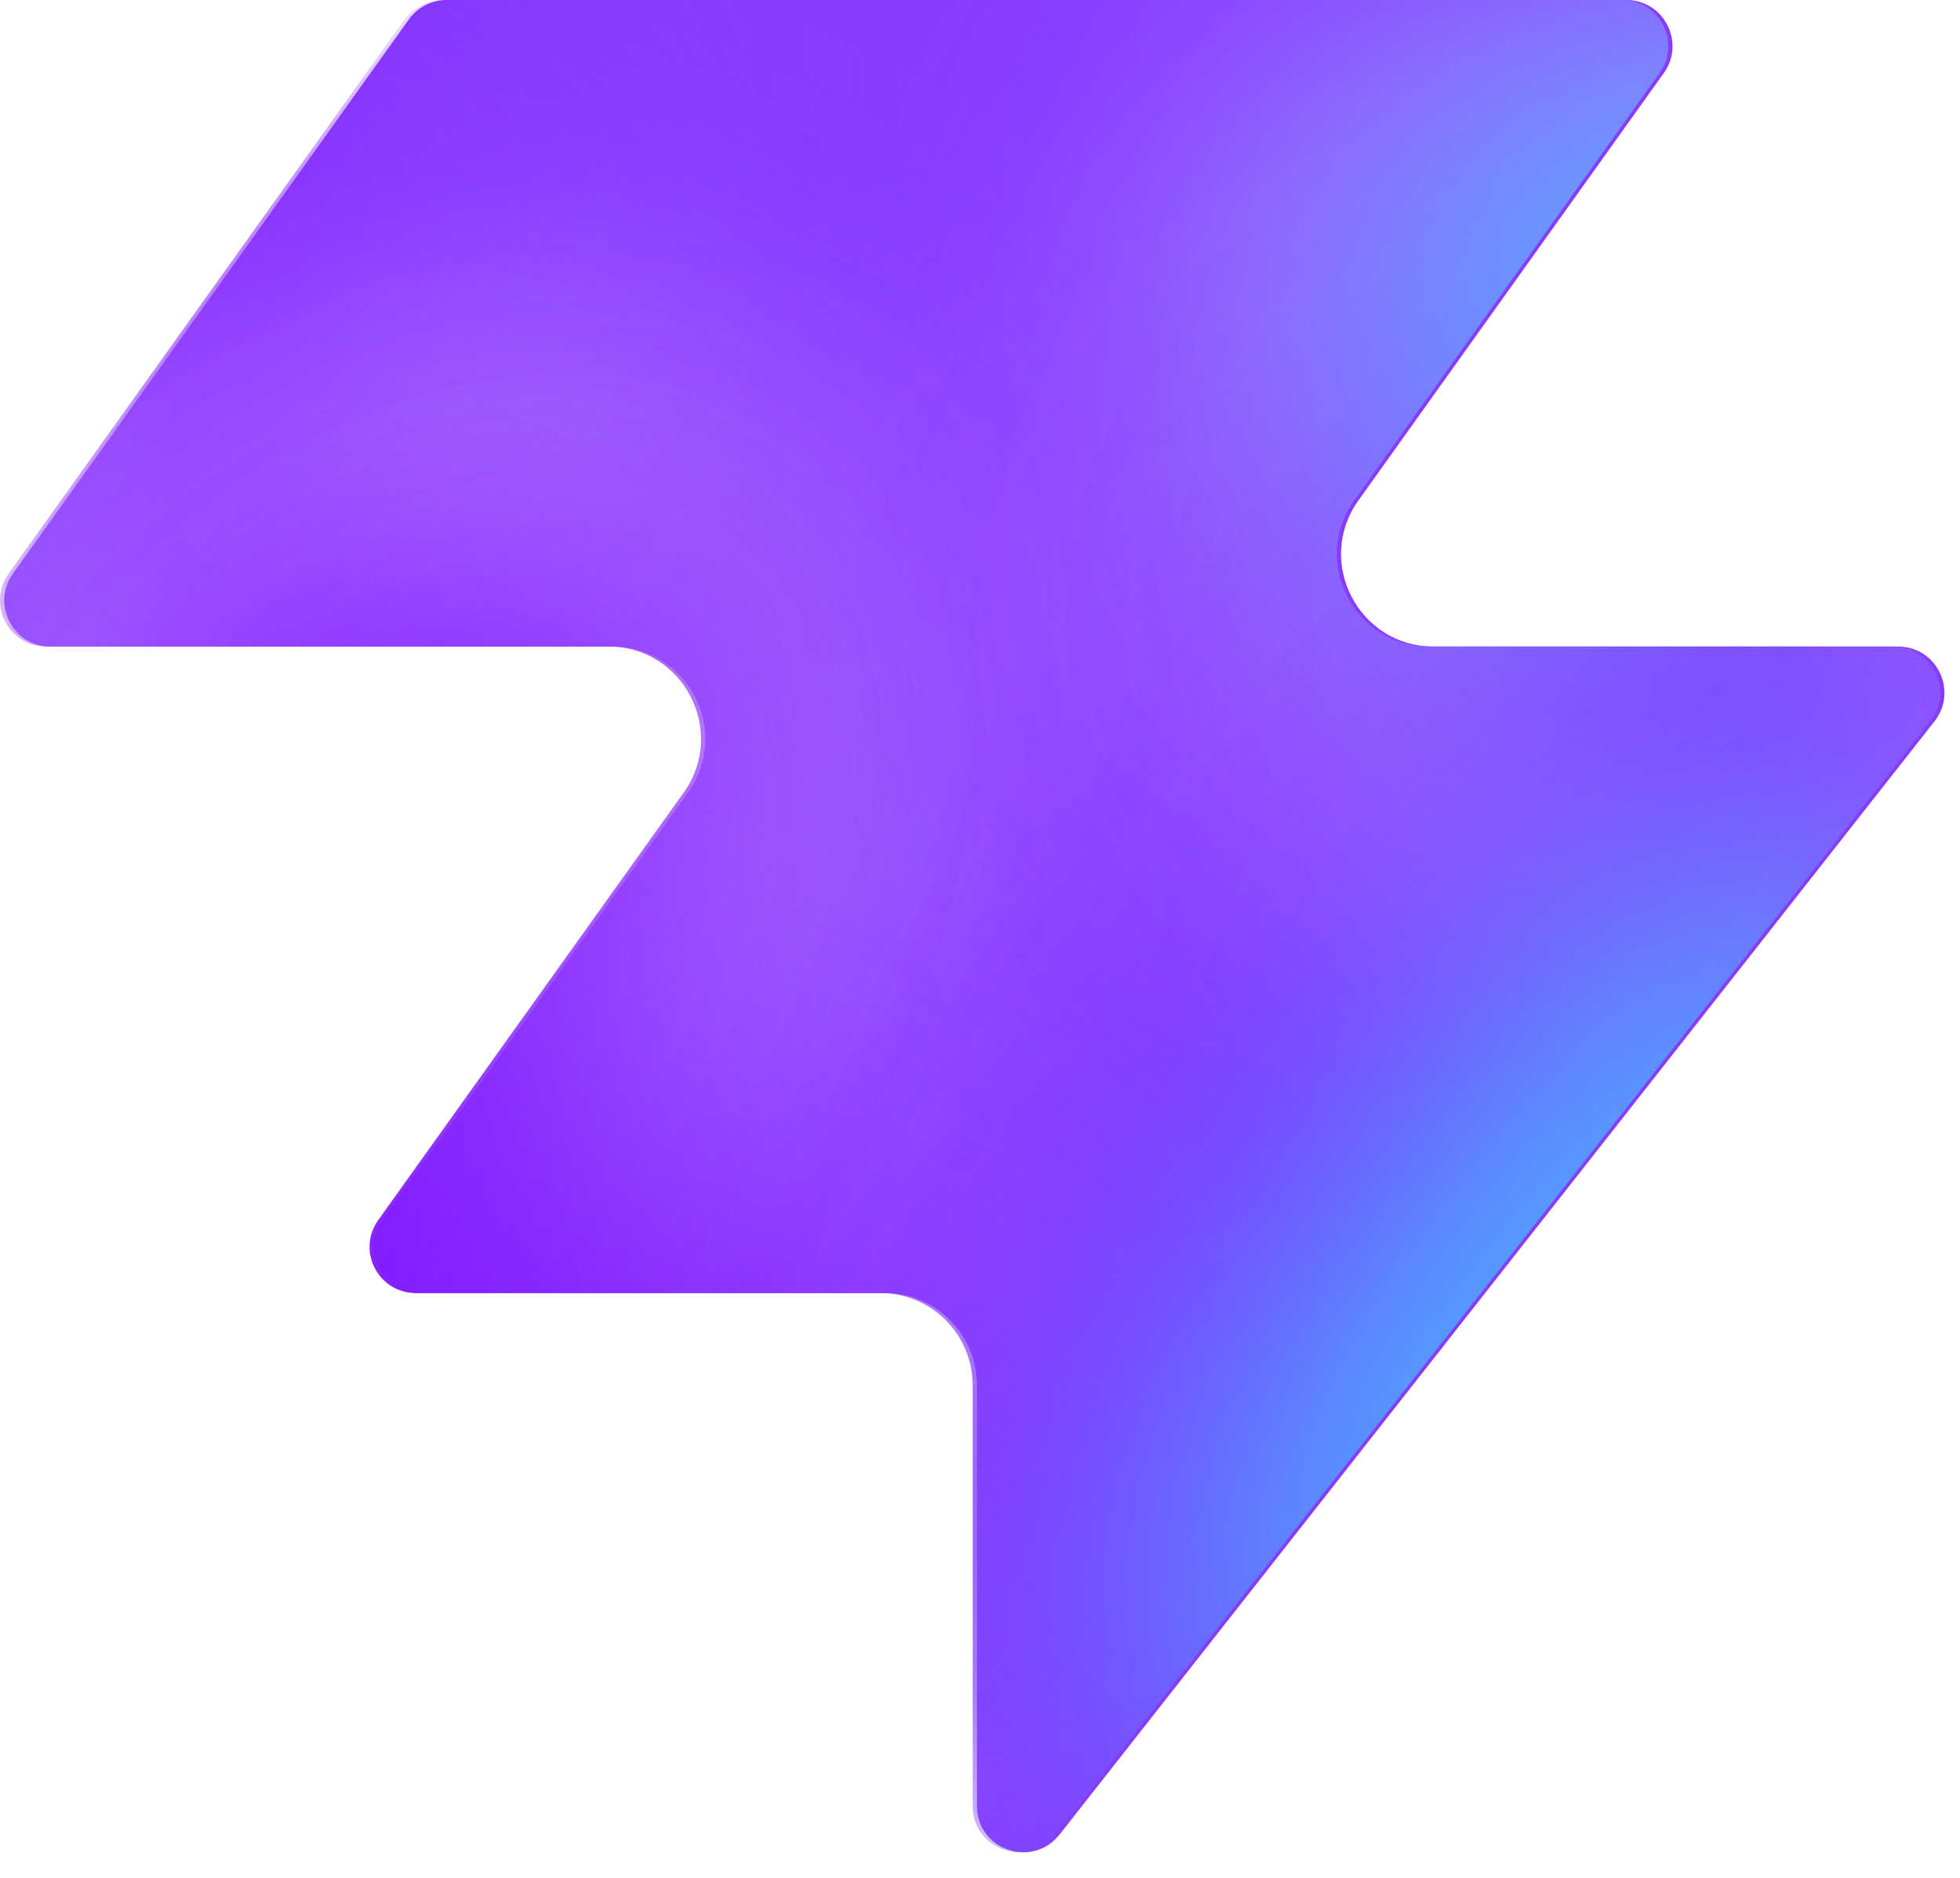
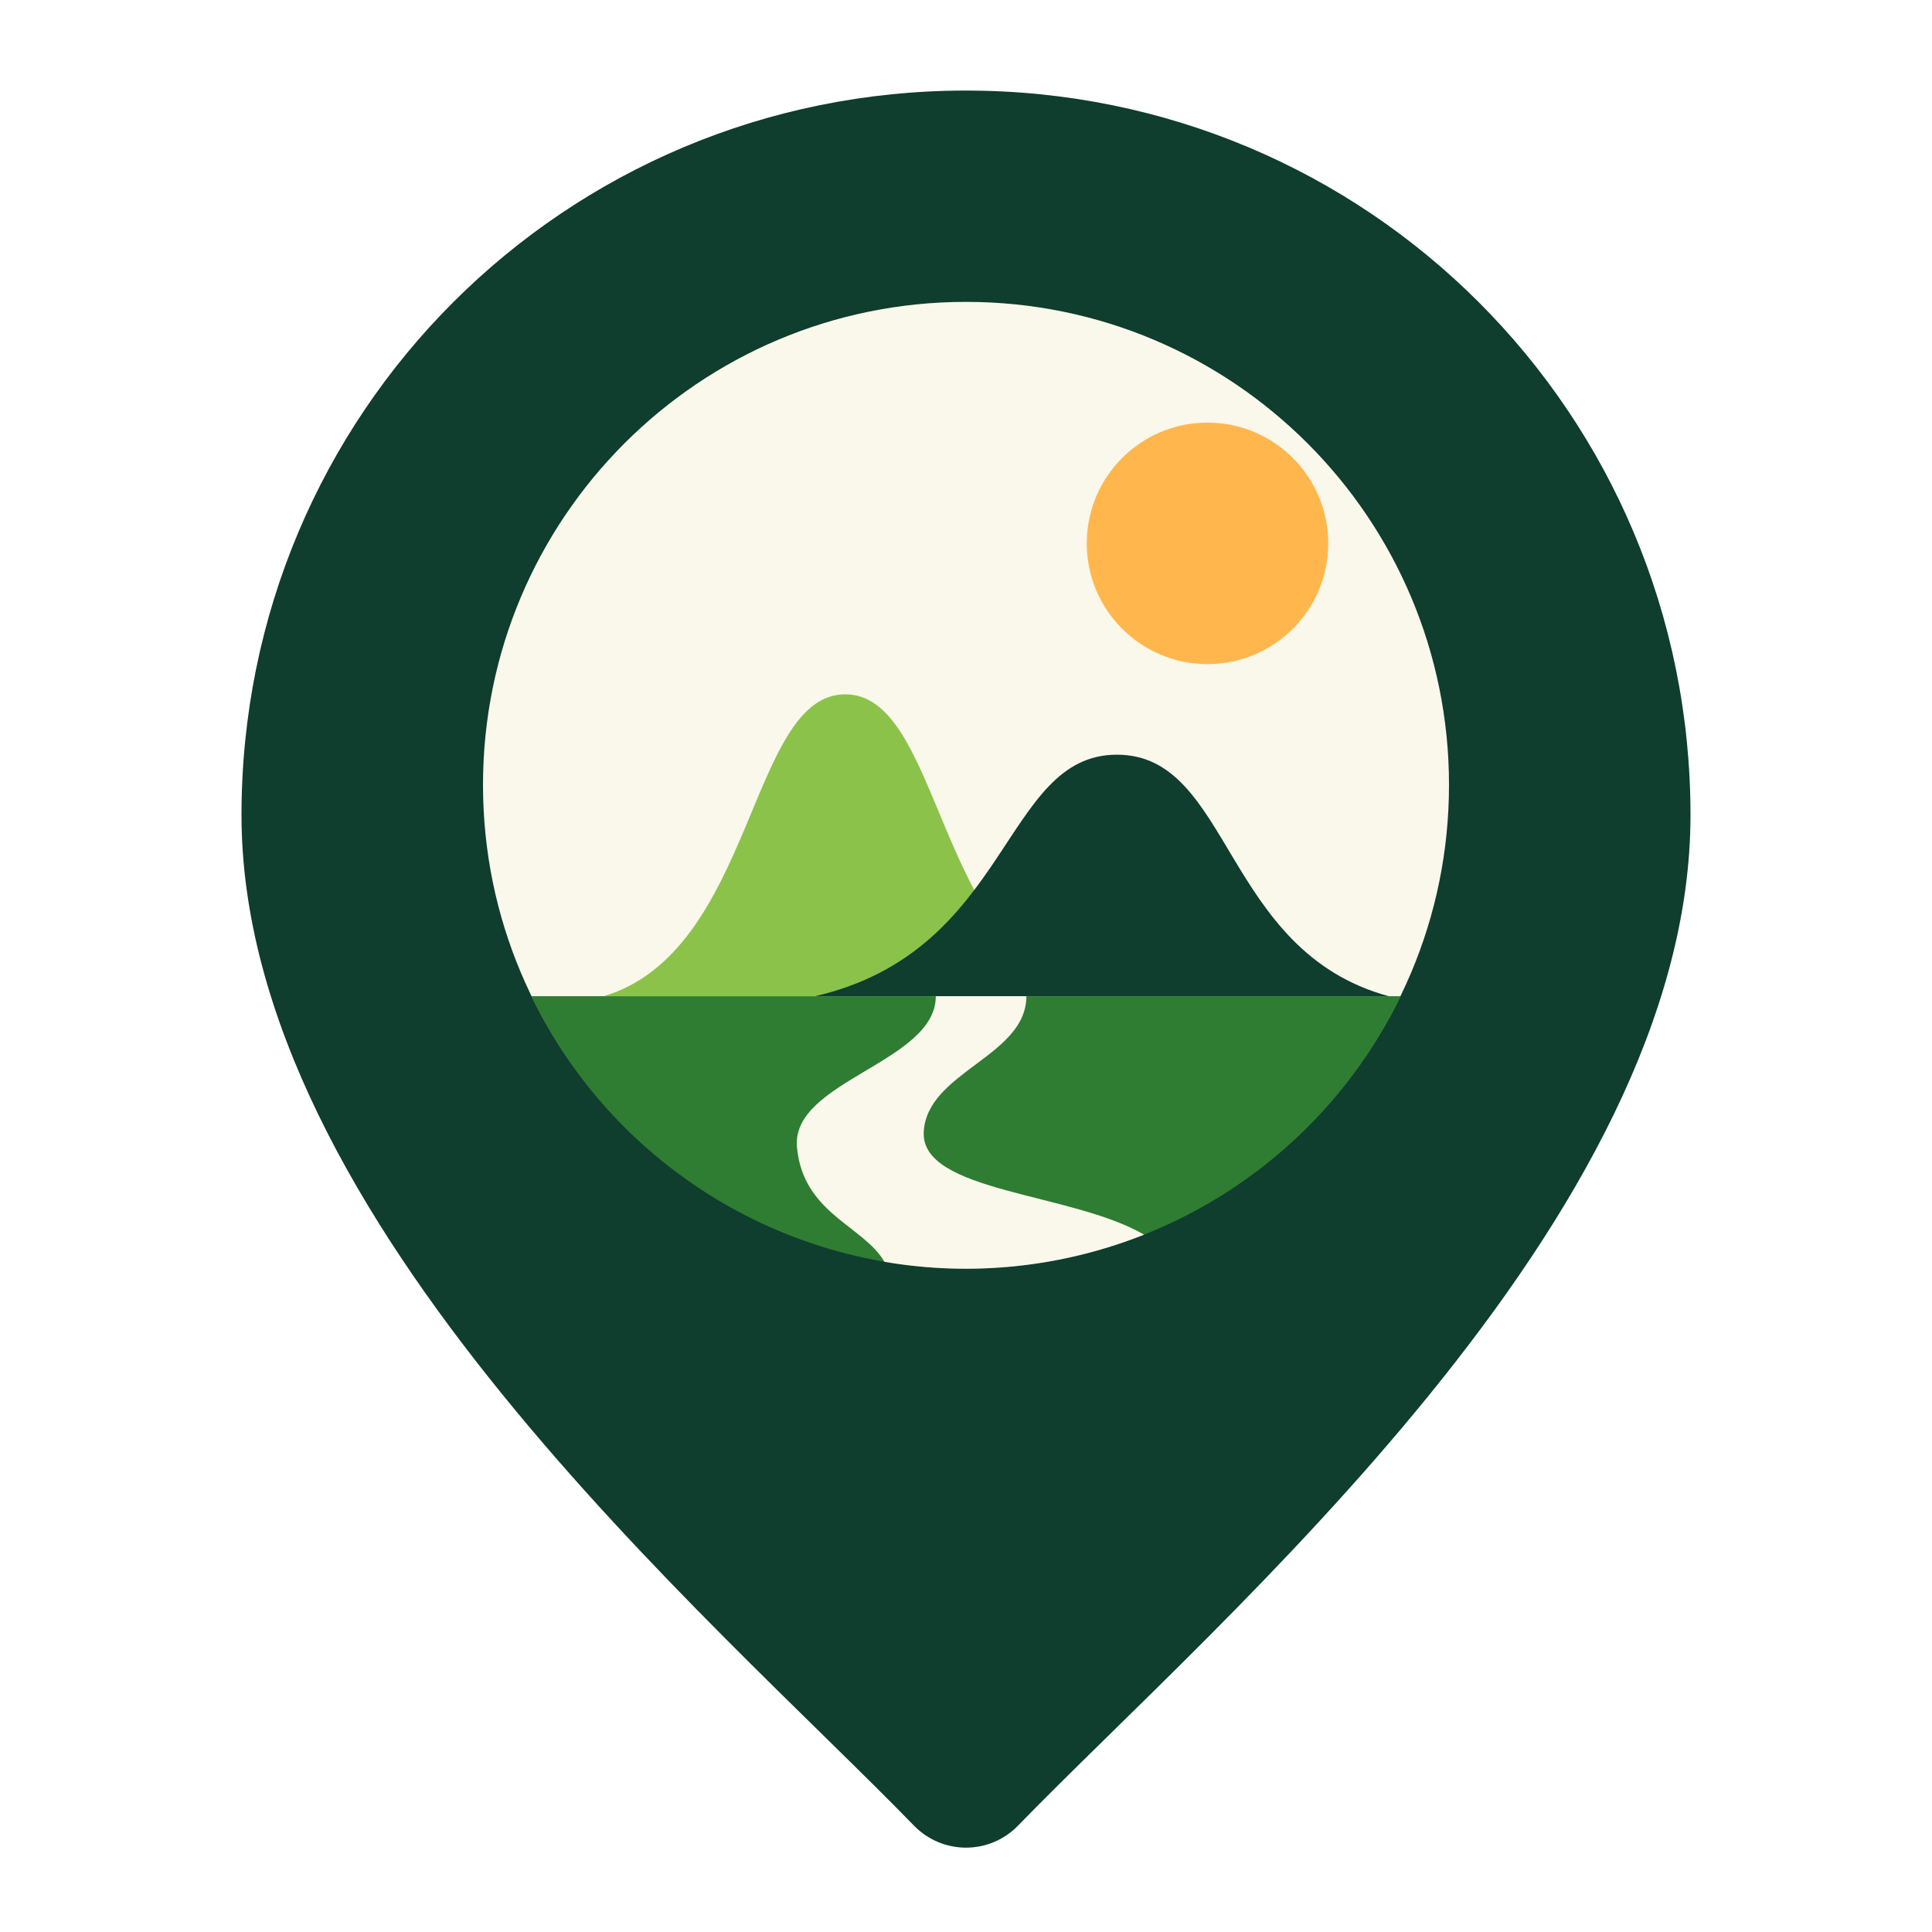
- <svg xmlns="http://www.w3.org/2000/svg" width="48" height="46" fill="none" viewBox="0 0 48 46">
-   <path fill="#863bff" d="M25.946 44.938c-.664.845-2.021.375-2.021-.698V33.937a2.26 2.26 0 0 0-2.262-2.262H10.287c-.92 0-1.456-1.04-.92-1.788l7.48-10.471c1.07-1.497 0-3.578-1.842-3.578H1.237c-.92 0-1.456-1.04-.92-1.788L10.013.474c.214-.297.556-.474.92-.474h28.894c.92 0 1.456 1.04.92 1.788l-7.48 10.471c-1.07 1.498 0 3.579 1.842 3.579h11.377c.943 0 1.473 1.088.89 1.83L25.947 44.94z" style="fill:#863bff;fill:color(display-p3 .525 .23 1);fill-opacity:1" />
-   <mask id="a" width="48" height="46" x="0" y="0" maskUnits="userSpaceOnUse" style="mask-type:alpha">
-     <path fill="#000" d="M25.842 44.938c-.664.844-2.021.375-2.021-.698V33.937a2.26 2.26 0 0 0-2.262-2.262H10.183c-.92 0-1.456-1.04-.92-1.788l7.48-10.471c1.07-1.498 0-3.579-1.842-3.579H1.133c-.92 0-1.456-1.04-.92-1.787L9.91.473c.214-.297.556-.474.92-.474h28.894c.92 0 1.456 1.04.92 1.788l-7.48 10.471c-1.07 1.498 0 3.578 1.842 3.578h11.377c.943 0 1.473 1.088.89 1.832L25.843 44.94z" style="fill:#000;fill-opacity:1" />
-   </mask>
-   <g mask="url(#a)">
-     <g filter="url(#b)">
-       <ellipse cx="5.508" cy="14.704" fill="#ede6ff" rx="5.508" ry="14.704" style="fill:#ede6ff;fill:color(display-p3 .927 .903 1);fill-opacity:1" transform="matrix(.00324 1 1 -.00324 -4.47 31.516)" />
-     </g>
-     <g filter="url(#c)">
-       <ellipse cx="10.399" cy="29.851" fill="#ede6ff" rx="10.399" ry="29.851" style="fill:#ede6ff;fill:color(display-p3 .927 .903 1);fill-opacity:1" transform="matrix(.00324 1 1 -.00324 -39.328 7.883)" />
-     </g>
-     <g filter="url(#d)">
-       <ellipse cx="5.508" cy="30.487" fill="#7e14ff" rx="5.508" ry="30.487" style="fill:#7e14ff;fill:color(display-p3 .492 .077 1);fill-opacity:1" transform="rotate(89.814 -25.913 -14.639)scale(1 -1)" />
-     </g>
-     <g filter="url(#e)">
-       <ellipse cx="5.508" cy="30.599" fill="#7e14ff" rx="5.508" ry="30.599" style="fill:#7e14ff;fill:color(display-p3 .492 .077 1);fill-opacity:1" transform="rotate(89.814 -32.644 -3.334)scale(1 -1)" />
-     </g>
-     <g filter="url(#f)">
-       <ellipse cx="5.508" cy="30.599" fill="#7e14ff" rx="5.508" ry="30.599" style="fill:#7e14ff;fill:color(display-p3 .492 .077 1);fill-opacity:1" transform="matrix(.00324 1 1 -.00324 -34.34 30.47)" />
-     </g>
-     <g filter="url(#g)">
-       <ellipse cx="14.072" cy="22.078" fill="#ede6ff" rx="14.072" ry="22.078" style="fill:#ede6ff;fill:color(display-p3 .927 .903 1);fill-opacity:1" transform="rotate(93.35 24.506 48.493)scale(-1 1)" />
-     </g>
-     <g filter="url(#h)">
-       <ellipse cx="3.47" cy="21.501" fill="#7e14ff" rx="3.47" ry="21.501" style="fill:#7e14ff;fill:color(display-p3 .492 .077 1);fill-opacity:1" transform="rotate(89.009 28.708 47.59)scale(-1 1)" />
-     </g>
-     <g filter="url(#i)">
-       <ellipse cx="3.47" cy="21.501" fill="#7e14ff" rx="3.47" ry="21.501" style="fill:#7e14ff;fill:color(display-p3 .492 .077 1);fill-opacity:1" transform="rotate(89.009 28.708 47.59)scale(-1 1)" />
-     </g>
-     <g filter="url(#j)">
-       <ellipse cx=".387" cy="8.972" fill="#7e14ff" rx="4.407" ry="29.108" style="fill:#7e14ff;fill:color(display-p3 .492 .077 1);fill-opacity:1" transform="rotate(39.51 .387 8.972)" />
-     </g>
-     <g filter="url(#k)">
-       <ellipse cx="47.523" cy="-6.092" fill="#7e14ff" rx="4.407" ry="29.108" style="fill:#7e14ff;fill:color(display-p3 .492 .077 1);fill-opacity:1" transform="rotate(37.892 47.523 -6.092)" />
-     </g>
-     <g filter="url(#l)">
-       <ellipse cx="41.412" cy="6.333" fill="#47bfff" rx="5.971" ry="9.665" style="fill:#47bfff;fill:color(display-p3 .28 .748 1);fill-opacity:1" transform="rotate(37.892 41.412 6.333)" />
-     </g>
-     <g filter="url(#m)">
-       <ellipse cx="-1.879" cy="38.332" fill="#7e14ff" rx="4.407" ry="29.108" style="fill:#7e14ff;fill:color(display-p3 .492 .077 1);fill-opacity:1" transform="rotate(37.892 -1.88 38.332)" />
-     </g>
-     <g filter="url(#n)">
-       <ellipse cx="-1.879" cy="38.332" fill="#7e14ff" rx="4.407" ry="29.108" style="fill:#7e14ff;fill:color(display-p3 .492 .077 1);fill-opacity:1" transform="rotate(37.892 -1.88 38.332)" />
-     </g>
-     <g filter="url(#o)">
-       <ellipse cx="35.651" cy="29.907" fill="#7e14ff" rx="4.407" ry="29.108" style="fill:#7e14ff;fill:color(display-p3 .492 .077 1);fill-opacity:1" transform="rotate(37.892 35.651 29.907)" />
-     </g>
-     <g filter="url(#p)">
-       <ellipse cx="38.418" cy="32.4" fill="#47bfff" rx="5.971" ry="15.297" style="fill:#47bfff;fill:color(display-p3 .28 .748 1);fill-opacity:1" transform="rotate(37.892 38.418 32.4)" />
-     </g>
-   </g>
-   <defs>
-     <filter id="b" width="60.045" height="41.654" x="-19.77" y="16.149" color-interpolation-filters="sRGB" filterUnits="userSpaceOnUse">
-       <feFlood flood-opacity="0" result="BackgroundImageFix" />
-       <feBlend in="SourceGraphic" in2="BackgroundImageFix" result="shape" />
-       <feGaussianBlur result="effect1_foregroundBlur_2002_17158" stdDeviation="7.659" />
-     </filter>
-     <filter id="c" width="90.34" height="51.437" x="-54.613" y="-7.533" color-interpolation-filters="sRGB" filterUnits="userSpaceOnUse">
-       <feFlood flood-opacity="0" result="BackgroundImageFix" />
-       <feBlend in="SourceGraphic" in2="BackgroundImageFix" result="shape" />
-       <feGaussianBlur result="effect1_foregroundBlur_2002_17158" stdDeviation="7.659" />
-     </filter>
-     <filter id="d" width="79.355" height="29.4" x="-49.64" y="2.03" color-interpolation-filters="sRGB" filterUnits="userSpaceOnUse">
-       <feFlood flood-opacity="0" result="BackgroundImageFix" />
-       <feBlend in="SourceGraphic" in2="BackgroundImageFix" result="shape" />
-       <feGaussianBlur result="effect1_foregroundBlur_2002_17158" stdDeviation="4.596" />
-     </filter>
-     <filter id="e" width="79.579" height="29.4" x="-45.045" y="20.029" color-interpolation-filters="sRGB" filterUnits="userSpaceOnUse">
-       <feFlood flood-opacity="0" result="BackgroundImageFix" />
-       <feBlend in="SourceGraphic" in2="BackgroundImageFix" result="shape" />
-       <feGaussianBlur result="effect1_foregroundBlur_2002_17158" stdDeviation="4.596" />
-     </filter>
-     <filter id="f" width="79.579" height="29.4" x="-43.513" y="21.178" color-interpolation-filters="sRGB" filterUnits="userSpaceOnUse">
-       <feFlood flood-opacity="0" result="BackgroundImageFix" />
-       <feBlend in="SourceGraphic" in2="BackgroundImageFix" result="shape" />
-       <feGaussianBlur result="effect1_foregroundBlur_2002_17158" stdDeviation="4.596" />
-     </filter>
-     <filter id="g" width="74.749" height="58.852" x="15.756" y="-17.901" color-interpolation-filters="sRGB" filterUnits="userSpaceOnUse">
-       <feFlood flood-opacity="0" result="BackgroundImageFix" />
-       <feBlend in="SourceGraphic" in2="BackgroundImageFix" result="shape" />
-       <feGaussianBlur result="effect1_foregroundBlur_2002_17158" stdDeviation="7.659" />
-     </filter>
-     <filter id="h" width="61.377" height="25.362" x="23.548" y="2.284" color-interpolation-filters="sRGB" filterUnits="userSpaceOnUse">
-       <feFlood flood-opacity="0" result="BackgroundImageFix" />
-       <feBlend in="SourceGraphic" in2="BackgroundImageFix" result="shape" />
-       <feGaussianBlur result="effect1_foregroundBlur_2002_17158" stdDeviation="4.596" />
-     </filter>
-     <filter id="i" width="61.377" height="25.362" x="23.548" y="2.284" color-interpolation-filters="sRGB" filterUnits="userSpaceOnUse">
-       <feFlood flood-opacity="0" result="BackgroundImageFix" />
-       <feBlend in="SourceGraphic" in2="BackgroundImageFix" result="shape" />
-       <feGaussianBlur result="effect1_foregroundBlur_2002_17158" stdDeviation="4.596" />
-     </filter>
-     <filter id="j" width="56.045" height="63.649" x="-27.636" y="-22.853" color-interpolation-filters="sRGB" filterUnits="userSpaceOnUse">
-       <feFlood flood-opacity="0" result="BackgroundImageFix" />
-       <feBlend in="SourceGraphic" in2="BackgroundImageFix" result="shape" />
-       <feGaussianBlur result="effect1_foregroundBlur_2002_17158" stdDeviation="4.596" />
-     </filter>
-     <filter id="k" width="54.814" height="64.646" x="20.116" y="-38.415" color-interpolation-filters="sRGB" filterUnits="userSpaceOnUse">
-       <feFlood flood-opacity="0" result="BackgroundImageFix" />
-       <feBlend in="SourceGraphic" in2="BackgroundImageFix" result="shape" />
-       <feGaussianBlur result="effect1_foregroundBlur_2002_17158" stdDeviation="4.596" />
-     </filter>
-     <filter id="l" width="33.541" height="35.313" x="24.641" y="-11.323" color-interpolation-filters="sRGB" filterUnits="userSpaceOnUse">
-       <feFlood flood-opacity="0" result="BackgroundImageFix" />
-       <feBlend in="SourceGraphic" in2="BackgroundImageFix" result="shape" />
-       <feGaussianBlur result="effect1_foregroundBlur_2002_17158" stdDeviation="4.596" />
-     </filter>
-     <filter id="m" width="54.814" height="64.646" x="-29.286" y="6.009" color-interpolation-filters="sRGB" filterUnits="userSpaceOnUse">
-       <feFlood flood-opacity="0" result="BackgroundImageFix" />
-       <feBlend in="SourceGraphic" in2="BackgroundImageFix" result="shape" />
-       <feGaussianBlur result="effect1_foregroundBlur_2002_17158" stdDeviation="4.596" />
-     </filter>
-     <filter id="n" width="54.814" height="64.646" x="-29.286" y="6.009" color-interpolation-filters="sRGB" filterUnits="userSpaceOnUse">
-       <feFlood flood-opacity="0" result="BackgroundImageFix" />
-       <feBlend in="SourceGraphic" in2="BackgroundImageFix" result="shape" />
-       <feGaussianBlur result="effect1_foregroundBlur_2002_17158" stdDeviation="4.596" />
-     </filter>
-     <filter id="o" width="54.814" height="64.646" x="8.244" y="-2.416" color-interpolation-filters="sRGB" filterUnits="userSpaceOnUse">
-       <feFlood flood-opacity="0" result="BackgroundImageFix" />
-       <feBlend in="SourceGraphic" in2="BackgroundImageFix" result="shape" />
-       <feGaussianBlur result="effect1_foregroundBlur_2002_17158" stdDeviation="4.596" />
-     </filter>
-     <filter id="p" width="39.409" height="43.623" x="18.713" y="10.588" color-interpolation-filters="sRGB" filterUnits="userSpaceOnUse">
-       <feFlood flood-opacity="0" result="BackgroundImageFix" />
-       <feBlend in="SourceGraphic" in2="BackgroundImageFix" result="shape" />
-       <feGaussianBlur result="effect1_foregroundBlur_2002_17158" stdDeviation="4.596" />
-     </filter>
-   </defs>
+ <svg xmlns="http://www.w3.org/2000/svg" viewBox="0 0 64 64">
+   <path d="M32 3C18.7 3 8 13.7 8 27c0 13.4 15.6 26.6 22.3 33.5a2.4 2.4 0 0 0 3.4 0C40.4 53.6 56 40.4 56 27 56 13.7 45.3 3 32 3Z" fill="#0F3D2E" />
+   <circle cx="32" cy="26" r="16" fill="#FAF7EB" />
+   <circle cx="40" cy="18" r="4" fill="#FFB74D" />
+   <path d="M17.6 33 A16 16 0 0 0 46.4 33 Z" fill="#2E7D32" />
+   <path d="M20 33 C25 31.5 24.8 23 28 23 C31.2 23 31 31.5 36 33 Z" fill="#8BC34A" />
+   <path d="M27 33 C33.5 31.5 33.2 25 37 25 C40.8 25 40.5 31.5 46 33 Z" fill="#0F3D2E" />
+   <path d="M31 33 C31 35.2 26.2 35.8 26.4 38 C26.6 40.2 28.6 40.6 29.3 41.8 A16 16 0 0 0 37.9 40.9 C35.5 39.5 30.5 39.5 30.6 37.5 C30.7 35.5 34 35 34 33 Z" fill="#FAF7EB" />
</svg>
